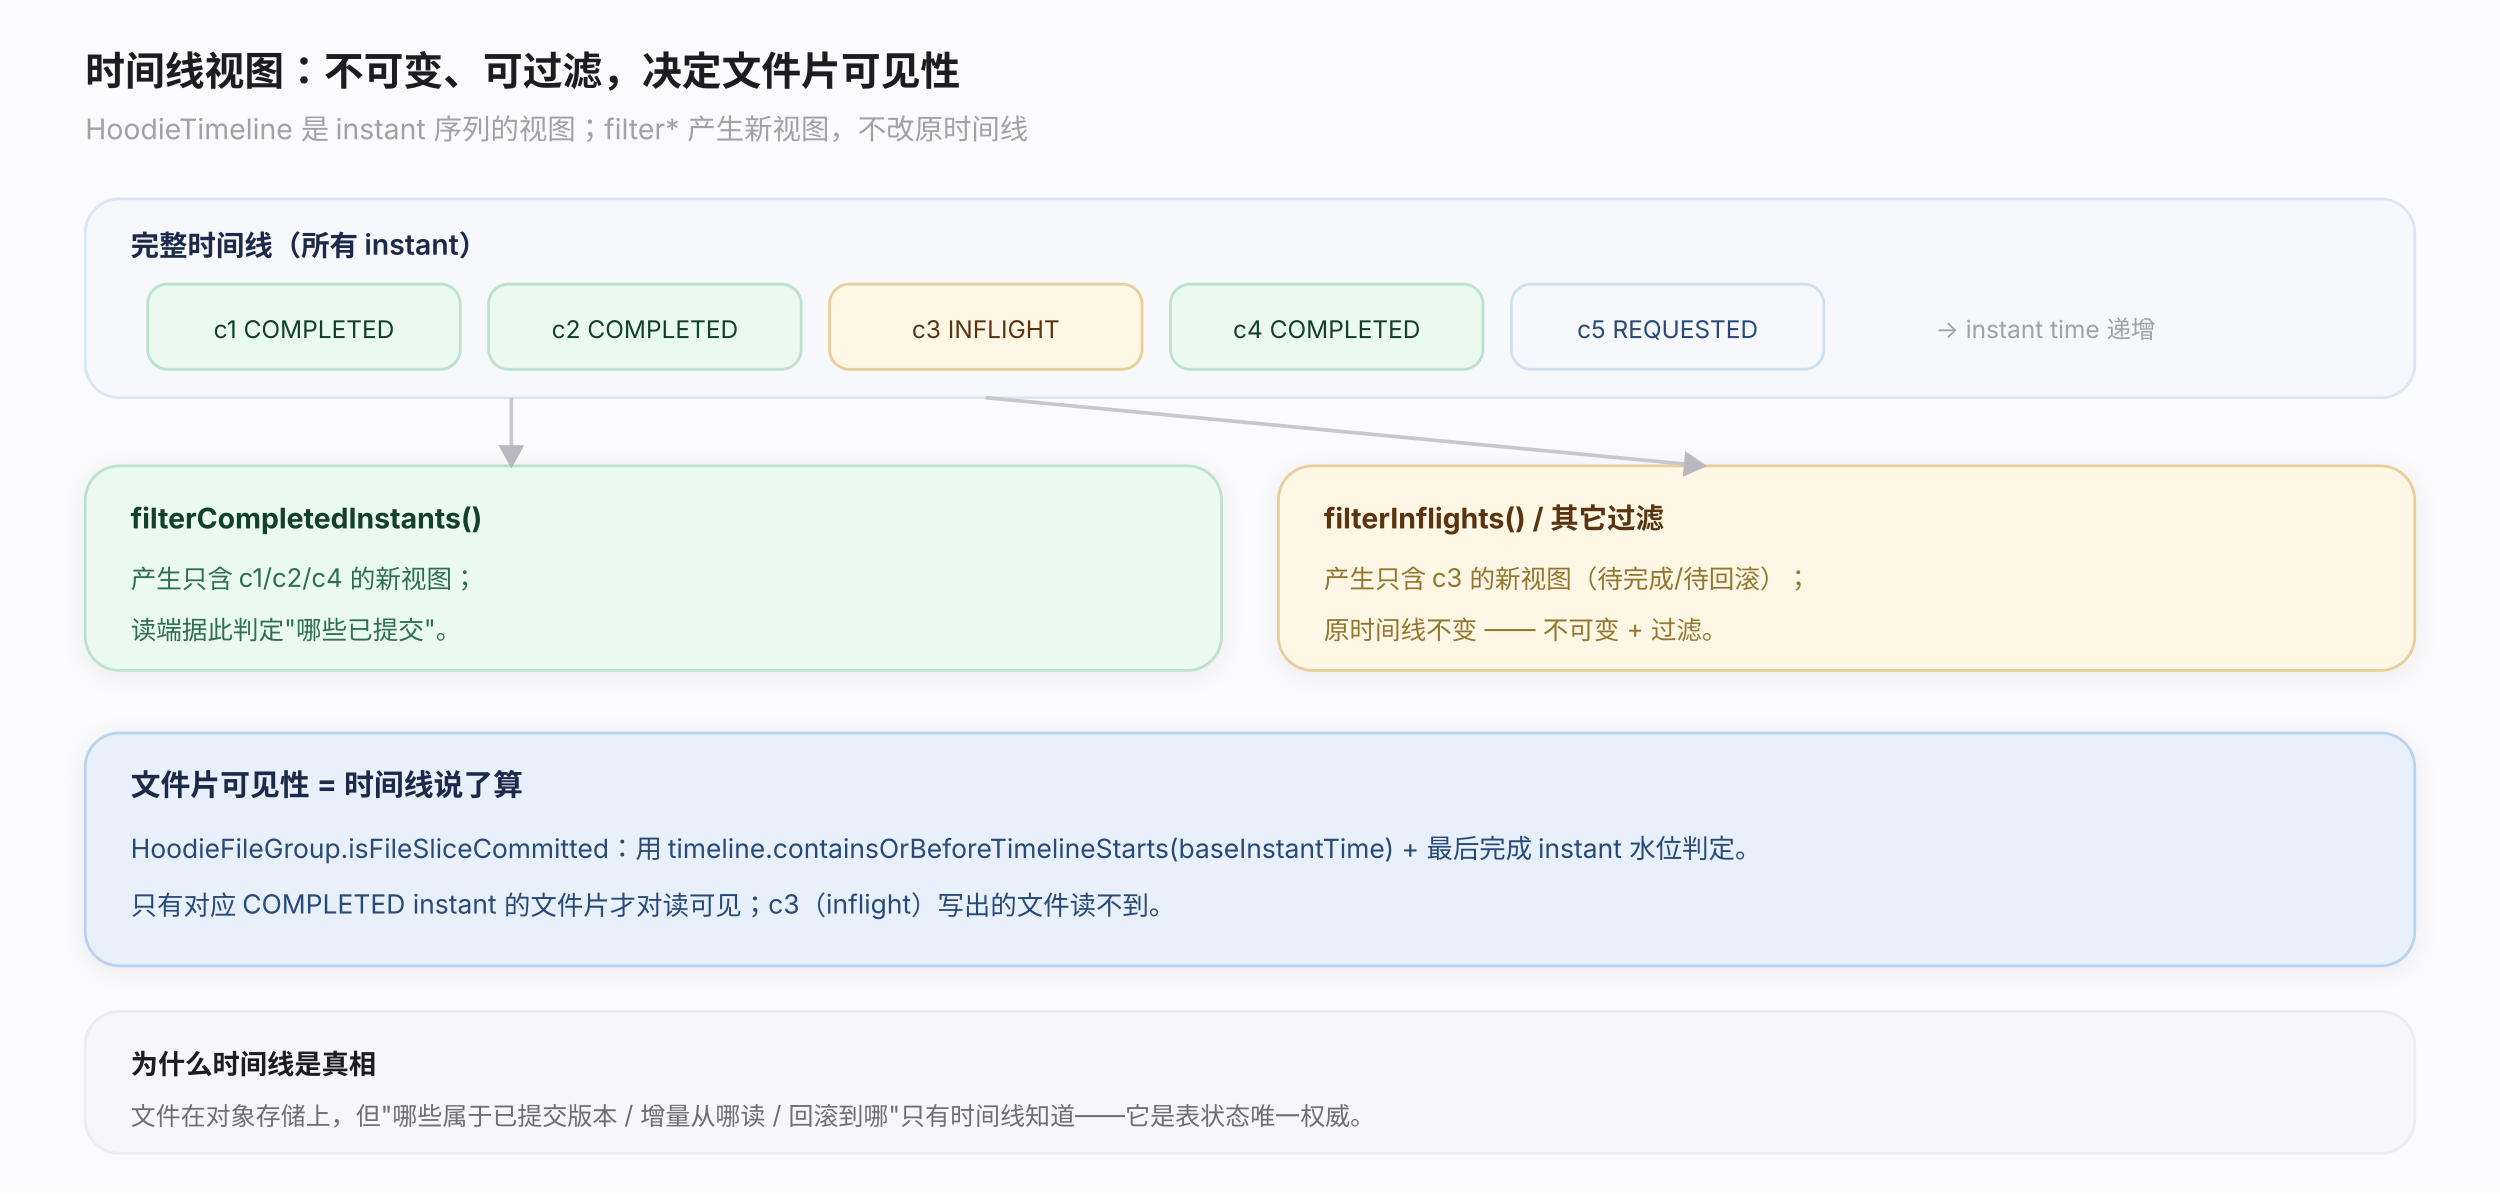
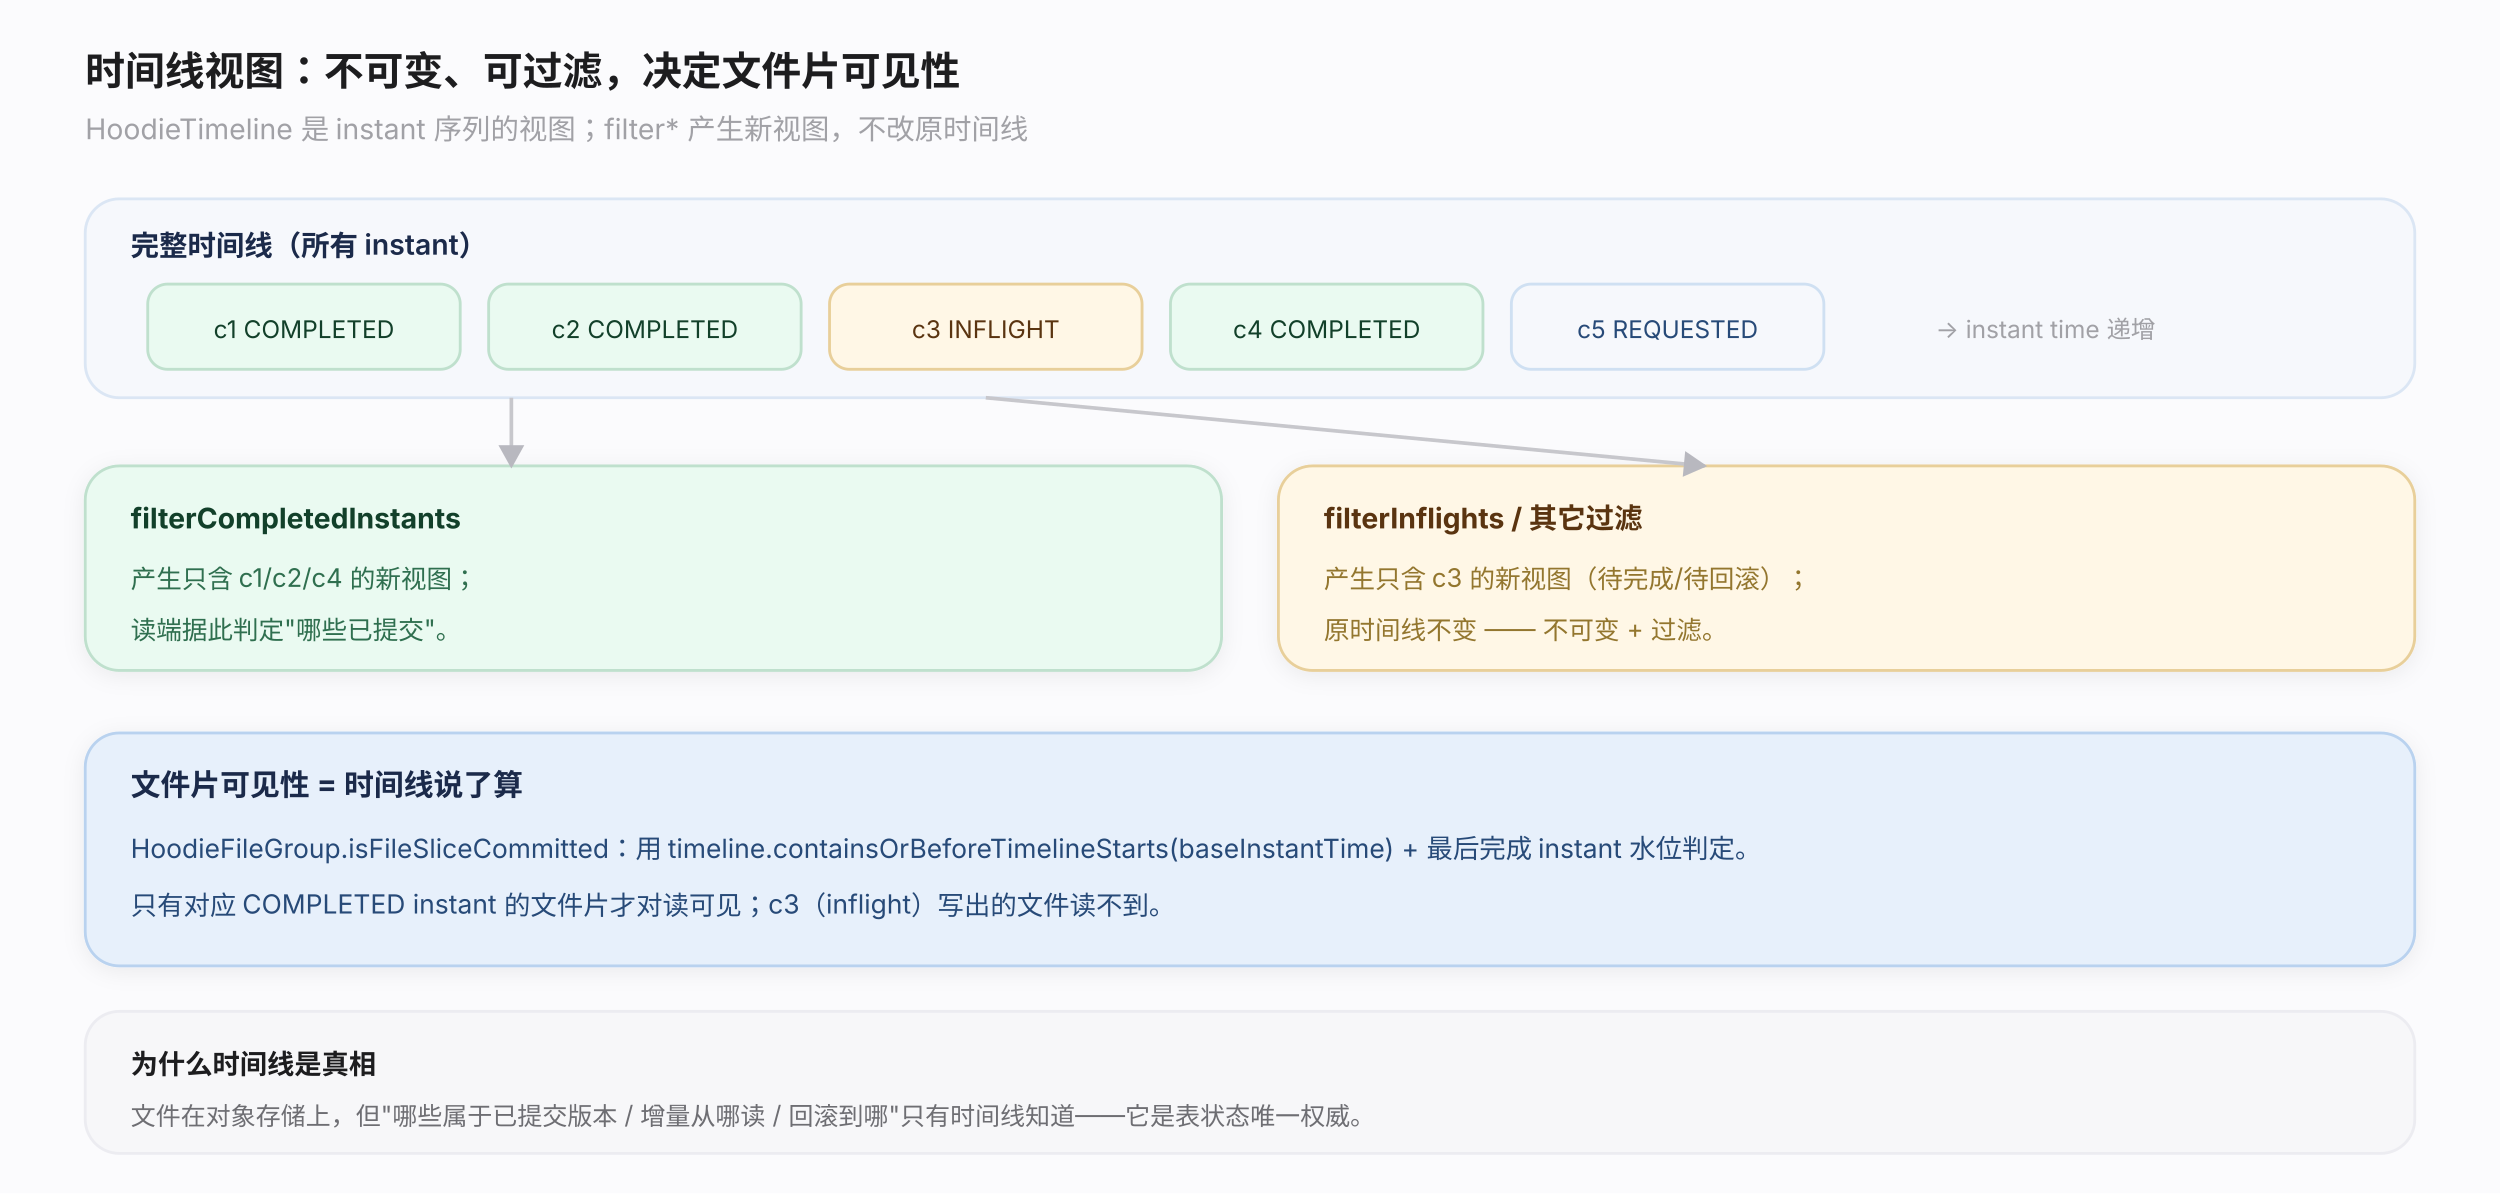
<svg xmlns="http://www.w3.org/2000/svg" width="880" height="420" viewBox="0 0 880 420" font-family="-apple-system,BlinkMacSystemFont,'SF Pro Display','Helvetica Neue','PingFang SC','Microsoft YaHei',sans-serif">
  <defs>
    <filter id="soft" x="-20%" y="-20%" width="140%" height="140%">
      <feDropShadow dx="0" dy="1.5" stdDeviation="4" flood-color="#1d1d1f" flood-opacity="0.07" />
    </filter>
    <marker id="ar" viewBox="0 0 10 10" refX="8" refY="5" markerWidth="7" markerHeight="7" orient="auto-start-reverse">
      <path d="M0,0 L9,5 L0,10 z" fill="#b8b8bf" />
    </marker>
  </defs>
  <rect width="880" height="420" fill="#fbfbfd" />
  <text x="30" y="30" font-size="14" font-weight="600" fill="#1d1d1f">时间线视图：不可变、可过滤，决定文件片可见性</text>
  <text x="30" y="49" font-size="10" fill="#a1a1a6">HoodieTimeline 是 instant 序列的视图；filter* 产生新视图，不改原时间线</text>
  <rect x="30" y="70" width="820" height="70" rx="12" fill="#f6f8fc" stroke="#dbe6f4" />
  <text x="46" y="90" font-size="10" font-weight="600" fill="#1b2a4a">完整时间线（所有 instant）</text>
  <g font-size="8.6" text-anchor="middle">
    <rect x="52" y="100" width="110" height="30" rx="7" fill="#eafaf1" stroke="#bfe0cd" />
    <text x="107" y="119" fill="#12402a">c1 COMPLETED</text>
    <rect x="172" y="100" width="110" height="30" rx="7" fill="#eafaf1" stroke="#bfe0cd" />
    <text x="227" y="119" fill="#12402a">c2 COMPLETED</text>
    <rect x="292" y="100" width="110" height="30" rx="7" fill="#fff7e6" stroke="#e8cf9a" />
    <text x="347" y="119" fill="#5a3410">c3 INFLIGHT</text>
    <rect x="412" y="100" width="110" height="30" rx="7" fill="#eafaf1" stroke="#bfe0cd" />
    <text x="467" y="119" fill="#12402a">c4 COMPLETED</text>
    <rect x="532" y="100" width="110" height="30" rx="7" fill="#f6f8fc" stroke="#cfe0f2" />
    <text x="587" y="119" fill="#274a78">c5 REQUESTED</text>
    <text x="720" y="119" fill="#a1a1a6">→ instant time 递增</text>
  </g>
  <rect x="30" y="164" width="400" height="72" rx="12" fill="#eafaf1" stroke="#bfe0cd" filter="url(#soft)" />
-   <text x="46" y="186" font-size="10" font-weight="700" fill="#12402a">filterCompletedInstants()</text>
+   <text x="46" y="186" font-size="10" font-weight="700" fill="#12402a">filterCompletedInstants</text>
  <text x="46" y="207" font-size="9" fill="#2f6f4f">产生只含 c1/c2/c4 的新视图；</text>
  <text x="46" y="225" font-size="9" fill="#2f6f4f">读端据此判定"哪些已提交"。</text>
  <rect x="450" y="164" width="400" height="72" rx="12" fill="#fff7e6" stroke="#e8cf9a" filter="url(#soft)" />
-   <text x="466" y="186" font-size="10" font-weight="700" fill="#5a3410">filterInflights() / 其它过滤</text>
+   <text x="466" y="186" font-size="10" font-weight="700" fill="#5a3410">filterInflights / 其它过滤</text>
  <text x="466" y="207" font-size="9" fill="#93762e">产生只含 c3 的新视图（待完成/待回滚）；</text>
  <text x="466" y="225" font-size="9" fill="#93762e">原时间线不变 —— 不可变 + 过滤。</text>
  <rect x="30" y="258" width="820" height="82" rx="12" fill="#e7f0fb" stroke="#b9d2ef" filter="url(#soft)" />
  <text x="46" y="280" font-size="10.5" font-weight="700" fill="#1b2a4a">文件片可见性 = 时间线说了算</text>
  <text x="46" y="302" font-size="9.3" fill="#274a78">HoodieFileGroup.isFileSliceCommitted：用 timeline.containsOrBeforeTimelineStarts(baseInstantTime) + 最后完成 instant 水位判定。</text>
  <text x="46" y="322" font-size="9.3" fill="#274a78">只有对应 COMPLETED instant 的文件片才对读可见；c3（inflight）写出的文件读不到。</text>
  <rect x="30" y="356" width="820" height="50" rx="12" fill="#f7f7f9" stroke="#ececf1" />
  <text x="46" y="378" font-size="9.6" font-weight="600" fill="#1d1d1f">为什么时间线是真相</text>
  <text x="46" y="396" font-size="8.8" fill="#6e6e73">文件在对象存储上，但"哪些属于已提交版本 / 增量从哪读 / 回滚到哪"只有时间线知道——它是表状态唯一权威。</text>
  <line x1="180" y1="140" x2="180" y2="164" stroke="#c7c7cc" stroke-width="1.3" marker-end="url(#ar)" />
  <line x1="347" y1="140" x2="600" y2="164" stroke="#c7c7cc" stroke-width="1.3" marker-end="url(#ar)" />
</svg>
